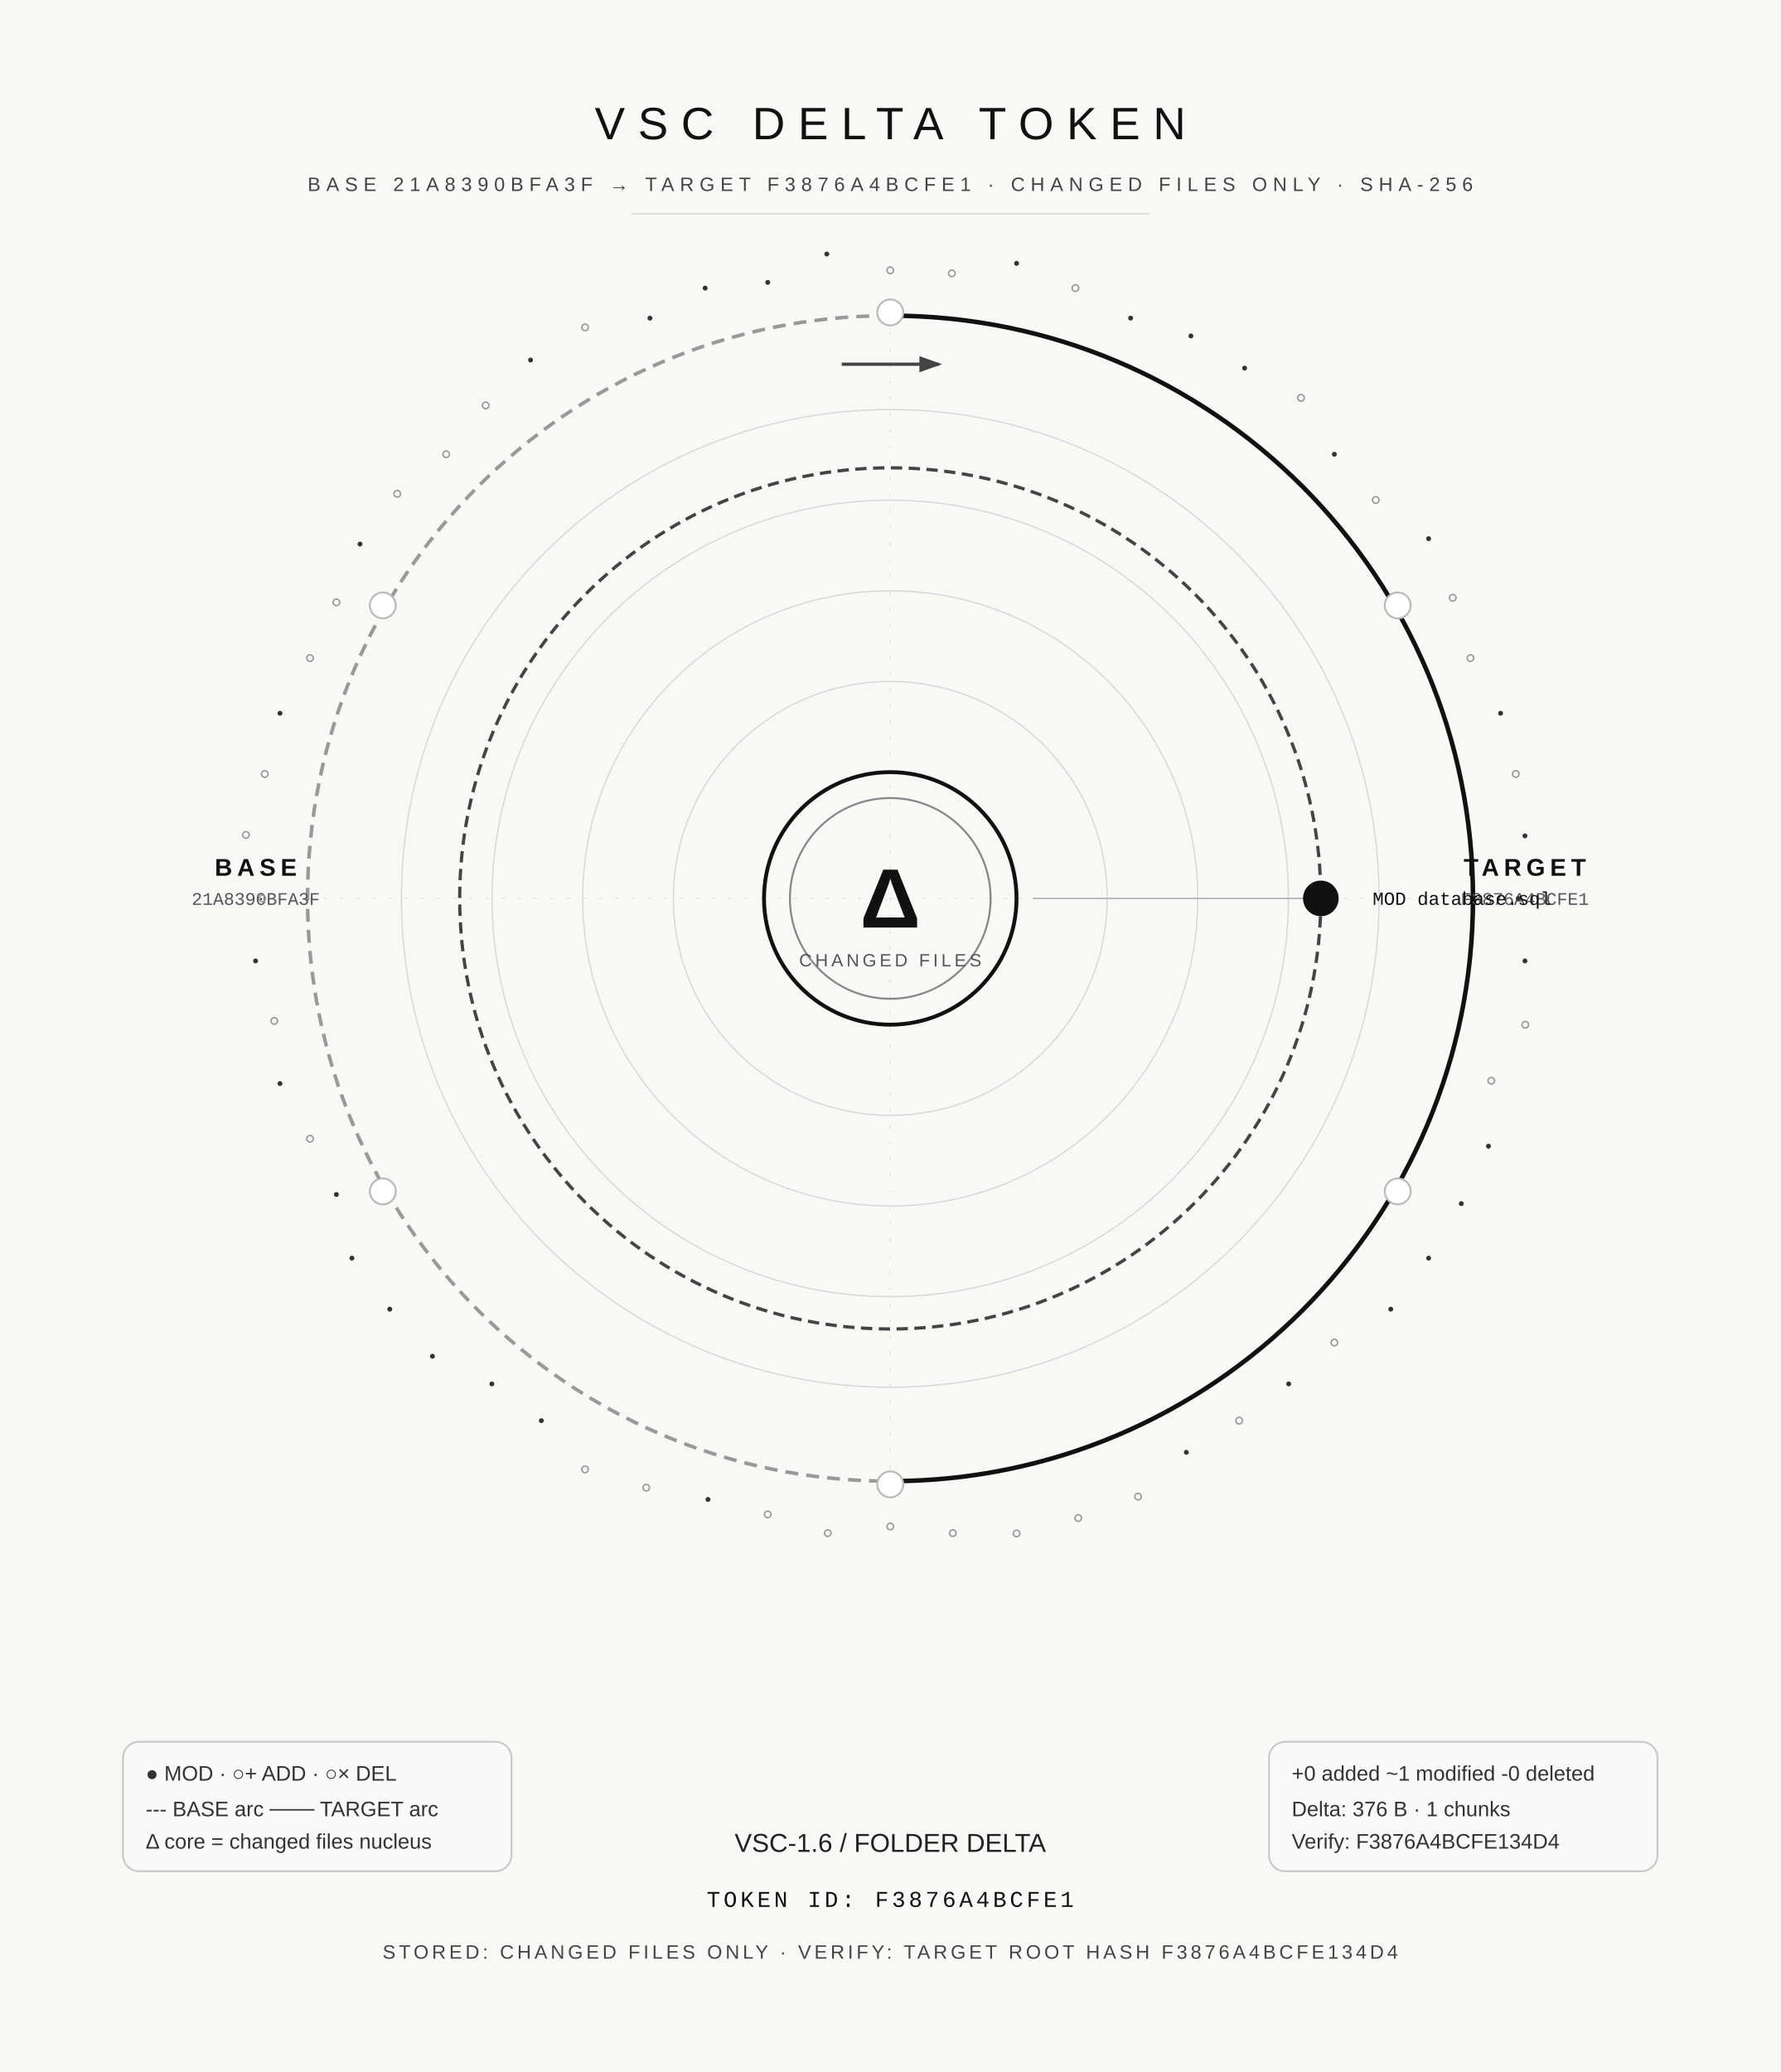
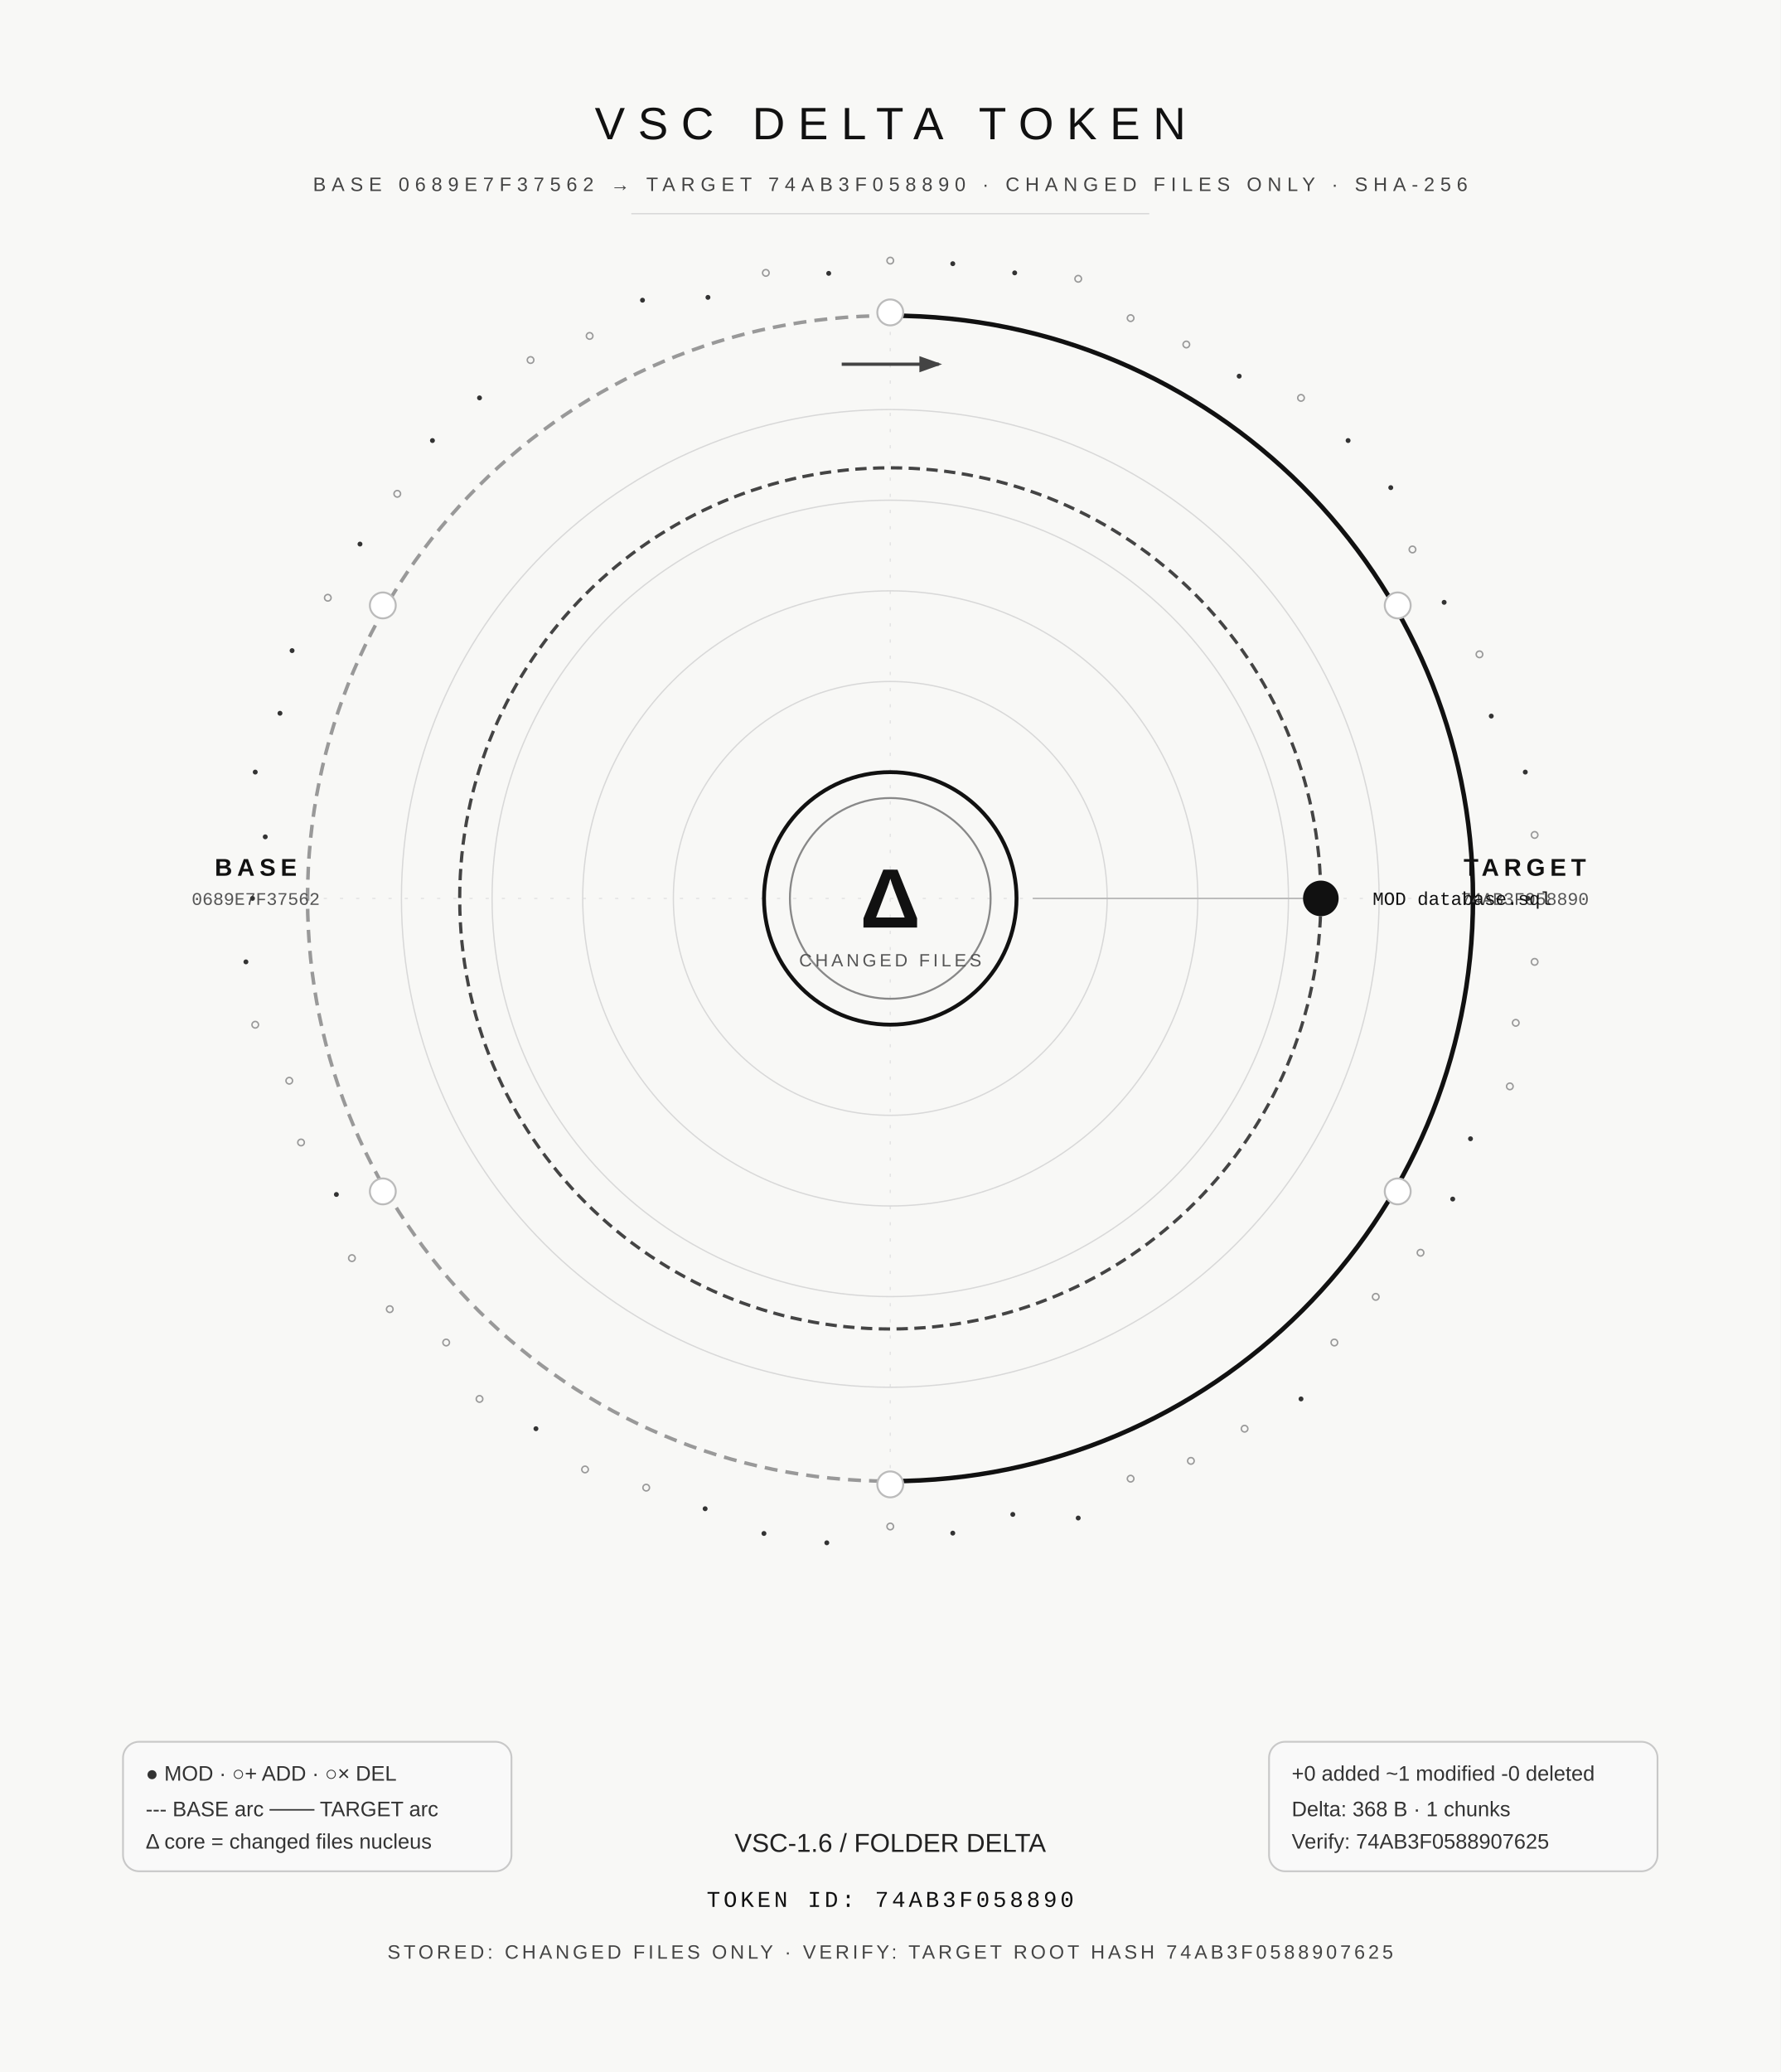
<svg xmlns="http://www.w3.org/2000/svg" width="1100" height="1280" viewBox="0 0 1100 1280">
  <defs>
    <style>
      .bg            { fill: #f8f8f6; }
      .line-strong   { stroke: #111; stroke-width: 2.4; fill: none; }
      .line-mid      { stroke: #888; stroke-width: 1.2; fill: none; }
      .line-soft     { stroke: #d8d8d8; stroke-width: 0.8; fill: none; }
      .text-title    { font-family: Arial, Helvetica, sans-serif; font-size: 28px; letter-spacing: 8px; fill: #111; }
      .text-subtitle { font-family: Arial, Helvetica, sans-serif; font-size: 12px; letter-spacing: 3.5px; fill: #444; }
      .text-small    { font-family: Arial, Helvetica, sans-serif; font-size: 13px; fill: #333; }
      .text-medium   { font-family: Arial, Helvetica, sans-serif; font-size: 16px; fill: #222; }
      .text-meta     { font-family: Arial, Helvetica, sans-serif; font-size: 12px; letter-spacing: 2px; fill: #444; }
      .text-id       { font-family: 'Courier New', monospace; font-size: 14px; letter-spacing: 2px; fill: #111; }
      .text-arc-label { font-family: Arial, Helvetica, sans-serif; font-size: 15px; letter-spacing: 3px; fill: #111; font-weight: 600; }
      .text-arc-id   { font-family: 'Courier New', monospace; font-size: 11px; fill: #555; }
      .text-core-big { font-family: Arial, Helvetica, sans-serif; font-size: 52px; font-weight: 700; fill: #111; }
      .text-core-sub { font-family: Arial, Helvetica, sans-serif; font-size: 11px; letter-spacing: 2px; fill: #555; }
      .text-op-label { font-family: 'Courier New', monospace; font-size: 11.5px; fill: #111; }
      .label-box     { fill: #f9f9f9; stroke: #c8c8c8; stroke-width: 1.1; }
      .orient-dot    { fill: #fff; stroke: #bbb; stroke-width: 1.2; }
      .hash-fill     { fill: #333; }
      .hash-open     { fill: none; stroke: #999; stroke-width: 0.9; }
      .arc-base      { stroke: #999; stroke-width: 2.2; fill: none; stroke-dasharray: 8 5; }
      .arc-target    { stroke: #111; stroke-width: 2.8; fill: none; }
      .delta-ring    { stroke: #444; stroke-width: 2; fill: none; stroke-dasharray: 7 4; }
      .op-spoke      { stroke: #bbb; stroke-width: 1; fill: none; }
      .op-modify     { fill: #111; stroke: none; }
      .op-add        { fill: #fff; stroke: #111; stroke-width: 2.2; }
      .op-delete     { fill: #f0f0f0; stroke: #111; stroke-width: 2; }
      .crosshair     { stroke: #e4e4e4; stroke-width: 0.8; stroke-dasharray: 2 8; }
    </style>
    <marker id="darr" markerWidth="7" markerHeight="5" refX="6" refY="2.5" orient="auto">
      <polygon points="0 0, 7 2.5, 0 5" fill="#444" />
    </marker>
  </defs>
  <rect class="bg" x="0" y="0" width="1100" height="1280" />
  <text x="550" y="86" text-anchor="middle" class="text-title">VSC DELTA TOKEN</text>
-   <text x="550" y="118" text-anchor="middle" class="text-subtitle">BASE 21A8390BFA3F → TARGET F3876A4BCFE1 · CHANGED FILES ONLY · SHA-256</text>
+   <text x="550" y="118" text-anchor="middle" class="text-subtitle">BASE 0689E7F37562 → TARGET 74AB3F058890 · CHANGED FILES ONLY · SHA-256</text>
  <line x1="390" y1="132" x2="710" y2="132" class="line-soft" />
  <line x1="550" y1="185" x2="550" y2="925" class="crosshair" />
  <line x1="180" y1="555" x2="920" y2="555" class="crosshair" />
  <circle cx="550" cy="555" r="134" class="line-soft" />
  <circle cx="550" cy="555" r="190" class="line-soft" />
  <circle cx="550" cy="555" r="246" class="line-soft" />
  <circle cx="550" cy="555" r="302" class="line-soft" />
  <path d="M 550 195 A 360 360 0 0 0 550 915" class="arc-base" />
  <path d="M 550 195 A 360 360 0 0 1 550 915" class="arc-target" />
  <text x="158.0" y="541.0" text-anchor="middle" class="text-arc-label">BASE</text>
-   <text x="158.0" y="559.0" text-anchor="middle" class="text-arc-id">21A8390BFA3F</text>
+   <text x="158.0" y="559.0" text-anchor="middle" class="text-arc-id">0689E7F37562</text>
  <text x="942.0" y="541.0" text-anchor="middle" class="text-arc-label">TARGET</text>
-   <text x="942.0" y="559.0" text-anchor="middle" class="text-arc-id">F3876A4BCFE1</text>
+   <text x="942.0" y="559.0" text-anchor="middle" class="text-arc-id">74AB3F058890</text>
  <circle cx="550.0" cy="193.0" r="8" class="orient-dot" />
  <circle cx="863.5" cy="374.0" r="8" class="orient-dot" />
  <circle cx="863.5" cy="736.0" r="8" class="orient-dot" />
  <circle cx="550.0" cy="917.0" r="8" class="orient-dot" />
  <circle cx="236.5" cy="736.0" r="8" class="orient-dot" />
  <circle cx="236.5" cy="374.0" r="8" class="orient-dot" />
-   <circle cx="550" cy="167" r="2.03" class="hash-open" />
-   <circle cx="588.031" cy="168.868" r="2.03" class="hash-open" />
-   <circle cx="628.036" cy="162.686" r="1.52" class="hash-fill" />
-   <circle cx="664.372" cy="177.966" r="2.03" class="hash-open" />
-   <circle cx="698.481" cy="196.535" r="1.52" class="hash-fill" />
-   <circle cx="735.73" cy="207.523" r="1.52" class="hash-fill" />
-   <circle cx="768.895" cy="227.401" r="1.52" class="hash-fill" />
+   <circle cx="550" cy="161" r="2.03" class="hash-open" />
+   <circle cx="588.619" cy="162.897" r="1.52" class="hash-fill" />
+   <circle cx="626.866" cy="168.571" r="1.52" class="hash-fill" />
+   <circle cx="666.114" cy="172.224" r="2.03" class="hash-open" />
+   <circle cx="698.481" cy="196.535" r="2.03" class="hash-open" />
+   <circle cx="732.902" cy="212.815" r="2.03" class="hash-open" />
+   <circle cx="765.561" cy="232.39" r="1.52" class="hash-fill" />
  <circle cx="803.757" cy="245.796" r="2.03" class="hash-open" />
-   <circle cx="824.357" cy="280.643" r="1.52" class="hash-fill" />
-   <circle cx="849.928" cy="308.855" r="2.03" class="hash-open" />
-   <circle cx="882.588" cy="332.772" r="1.52" class="hash-fill" />
-   <circle cx="897.477" cy="369.27" r="2.03" class="hash-open" />
-   <circle cx="908.465" cy="406.519" r="2.03" class="hash-open" />
-   <circle cx="927.034" cy="440.628" r="1.52" class="hash-fill" />
-   <circle cx="936.429" cy="478.134" r="2.03" class="hash-open" />
-   <circle cx="942.103" cy="516.381" r="1.52" class="hash-fill" />
-   <circle cx="938" cy="555" r="1.52" class="hash-fill" />
-   <circle cx="942.103" cy="593.619" r="1.52" class="hash-fill" />
-   <circle cx="942.314" cy="633.036" r="2.03" class="hash-open" />
-   <circle cx="921.293" cy="667.63" r="2.03" class="hash-open" />
-   <circle cx="919.552" cy="708.073" r="1.52" class="hash-fill" />
-   <circle cx="902.769" cy="743.559" r="1.52" class="hash-fill" />
-   <circle cx="882.588" cy="777.228" r="1.52" class="hash-fill" />
-   <circle cx="859.204" cy="808.757" r="1.52" class="hash-fill" />
+   <circle cx="832.843" cy="272.157" r="1.52" class="hash-fill" />
+   <circle cx="859.204" cy="301.243" r="1.52" class="hash-fill" />
+   <circle cx="872.61" cy="339.439" r="2.03" class="hash-open" />
+   <circle cx="892.185" cy="372.098" r="1.52" class="hash-fill" />
+   <circle cx="914.009" cy="404.223" r="2.03" class="hash-open" />
+   <circle cx="921.293" cy="442.37" r="1.52" class="hash-fill" />
+   <circle cx="942.314" cy="476.964" r="1.52" class="hash-fill" />
+   <circle cx="948.074" cy="515.793" r="2.03" class="hash-open" />
+   <circle cx="944" cy="555" r="1.52" class="hash-fill" />
+   <circle cx="948.074" cy="594.207" r="2.03" class="hash-open" />
+   <circle cx="936.429" cy="631.866" r="2.03" class="hash-open" />
+   <circle cx="932.776" cy="671.114" r="2.03" class="hash-open" />
+   <circle cx="908.465" cy="703.481" r="1.52" class="hash-fill" />
+   <circle cx="897.477" cy="740.73" r="1.52" class="hash-fill" />
+   <circle cx="877.599" cy="773.895" r="2.03" class="hash-open" />
+   <circle cx="849.928" cy="801.145" r="2.03" class="hash-open" />
  <circle cx="824.357" cy="829.357" r="2.03" class="hash-open" />
-   <circle cx="796.145" cy="854.928" r="1.52" class="hash-fill" />
-   <circle cx="765.561" cy="877.61" r="2.03" class="hash-open" />
-   <circle cx="732.902" cy="897.185" r="1.52" class="hash-fill" />
-   <circle cx="703.073" cy="924.552" r="2.03" class="hash-open" />
-   <circle cx="666.114" cy="937.776" r="2.03" class="hash-open" />
-   <circle cx="628.036" cy="947.314" r="2.03" class="hash-open" />
-   <circle cx="588.619" cy="947.103" r="2.03" class="hash-open" />
+   <circle cx="803.757" cy="864.204" r="1.52" class="hash-fill" />
+   <circle cx="768.895" cy="882.599" r="2.03" class="hash-open" />
+   <circle cx="735.73" cy="902.477" r="2.03" class="hash-open" />
+   <circle cx="698.481" cy="913.465" r="2.03" class="hash-open" />
+   <circle cx="666.114" cy="937.776" r="1.52" class="hash-fill" />
+   <circle cx="625.695" cy="935.545" r="1.52" class="hash-fill" />
+   <circle cx="588.619" cy="947.103" r="1.52" class="hash-fill" />
  <circle cx="550" cy="943" r="2.03" class="hash-open" />
-   <circle cx="511.381" cy="947.103" r="2.03" class="hash-open" />
-   <circle cx="474.305" cy="935.545" r="2.03" class="hash-open" />
-   <circle cx="437.37" cy="926.293" r="1.52" class="hash-fill" />
+   <circle cx="510.793" cy="953.074" r="1.52" class="hash-fill" />
+   <circle cx="471.964" cy="947.314" r="1.52" class="hash-fill" />
+   <circle cx="435.628" cy="932.034" r="1.52" class="hash-fill" />
  <circle cx="399.223" cy="919.009" r="2.03" class="hash-open" />
  <circle cx="361.441" cy="907.769" r="2.03" class="hash-open" />
-   <circle cx="334.439" cy="877.61" r="1.52" class="hash-fill" />
-   <circle cx="303.855" cy="854.928" r="1.52" class="hash-fill" />
-   <circle cx="267.157" cy="837.843" r="1.52" class="hash-fill" />
-   <circle cx="240.796" cy="808.757" r="1.52" class="hash-fill" />
-   <circle cx="217.412" cy="777.228" r="1.52" class="hash-fill" />
+   <circle cx="331.105" cy="882.599" r="1.52" class="hash-fill" />
+   <circle cx="296.243" cy="864.204" r="2.03" class="hash-open" />
+   <circle cx="275.643" cy="829.357" r="2.03" class="hash-open" />
+   <circle cx="240.796" cy="808.757" r="2.03" class="hash-open" />
+   <circle cx="217.412" cy="777.228" r="2.03" class="hash-open" />
  <circle cx="207.815" cy="737.902" r="1.52" class="hash-fill" />
-   <circle cx="191.535" cy="703.481" r="2.03" class="hash-open" />
-   <circle cx="172.966" cy="669.372" r="1.52" class="hash-fill" />
-   <circle cx="169.455" cy="630.695" r="2.03" class="hash-open" />
-   <circle cx="157.897" cy="593.619" r="1.52" class="hash-fill" />
-   <circle cx="162" cy="555" r="2.03" class="hash-open" />
-   <circle cx="151.926" cy="515.793" r="2.03" class="hash-open" />
-   <circle cx="163.571" cy="478.134" r="2.03" class="hash-open" />
+   <circle cx="185.991" cy="705.777" r="2.03" class="hash-open" />
+   <circle cx="178.707" cy="667.63" r="2.03" class="hash-open" />
+   <circle cx="157.686" cy="633.036" r="2.03" class="hash-open" />
+   <circle cx="151.926" cy="594.207" r="1.52" class="hash-fill" />
+   <circle cx="156" cy="555" r="1.52" class="hash-fill" />
+   <circle cx="163.868" cy="516.969" r="1.52" class="hash-fill" />
+   <circle cx="157.686" cy="476.964" r="1.52" class="hash-fill" />
  <circle cx="172.966" cy="440.628" r="1.52" class="hash-fill" />
-   <circle cx="191.535" cy="406.519" r="2.03" class="hash-open" />
-   <circle cx="207.815" cy="372.098" r="2.03" class="hash-open" />
+   <circle cx="180.448" cy="401.927" r="1.52" class="hash-fill" />
+   <circle cx="202.523" cy="369.27" r="2.03" class="hash-open" />
  <circle cx="222.401" cy="336.105" r="1.52" class="hash-fill" />
  <circle cx="245.434" cy="305.049" r="2.03" class="hash-open" />
-   <circle cx="275.643" cy="280.643" r="2.03" class="hash-open" />
-   <circle cx="300.049" cy="250.434" r="2.03" class="hash-open" />
-   <circle cx="327.772" cy="222.412" r="1.52" class="hash-fill" />
-   <circle cx="361.441" cy="202.231" r="2.03" class="hash-open" />
-   <circle cx="401.519" cy="196.535" r="1.52" class="hash-fill" />
-   <circle cx="435.628" cy="177.966" r="1.52" class="hash-fill" />
-   <circle cx="474.305" cy="174.455" r="1.52" class="hash-fill" />
-   <circle cx="510.793" cy="156.926" r="1.52" class="hash-fill" />
+   <circle cx="267.157" cy="272.157" r="1.52" class="hash-fill" />
+   <circle cx="296.243" cy="245.796" r="1.52" class="hash-fill" />
+   <circle cx="327.772" cy="222.412" r="2.03" class="hash-open" />
+   <circle cx="364.27" cy="207.523" r="2.03" class="hash-open" />
+   <circle cx="396.927" cy="185.448" r="1.52" class="hash-fill" />
+   <circle cx="437.37" cy="183.707" r="1.52" class="hash-fill" />
+   <circle cx="473.134" cy="168.571" r="2.03" class="hash-open" />
+   <circle cx="511.969" cy="168.868" r="1.52" class="hash-fill" />
  <circle cx="550" cy="555" r="266" class="delta-ring" />
  <circle cx="550" cy="555" r="78" class="line-strong" />
  <circle cx="550" cy="555" r="62" class="line-mid" />
  <text x="550" y="573" text-anchor="middle" class="text-core-big">Δ</text>
  <text x="550" y="597" text-anchor="middle" class="text-core-sub">CHANGED FILES</text>
  <line x1="638.0" y1="555.0" x2="816.0" y2="555.0" class="op-spoke" />
  <circle cx="816.0" cy="555.0" r="11" class="op-modify" />
  <text x="848.0" y="559.0" text-anchor="start" class="text-op-label">MOD database.sql</text>
  <line x1="520.0" y1="225.0" x2="580.0" y2="225.0" stroke="#444" stroke-width="2" marker-end="url(#darr)" />
  <g transform="translate(76, 1076)">
    <rect x="0" y="0" width="240" height="80" rx="10" class="label-box" />
    <text x="14" y="24" class="text-small">● MOD · ○+ ADD · ○× DEL</text>
    <text x="14" y="46" class="text-small">--- BASE arc  ─── TARGET arc</text>
    <text x="14" y="66" class="text-small">Δ core = changed files nucleus</text>
  </g>
  <g transform="translate(784, 1076)">
    <rect x="0" y="0" width="240" height="80" rx="10" class="label-box" />
    <text x="14" y="24" class="text-small">+0 added  ~1 modified  -0 deleted</text>
-     <text x="14" y="46" class="text-small">Delta: 376 B · 1 chunks</text>
-     <text x="14" y="66" class="text-small">Verify: F3876A4BCFE134D4</text>
+     <text x="14" y="46" class="text-small">Delta: 368 B · 1 chunks</text>
+     <text x="14" y="66" class="text-small">Verify: 74AB3F0588907625</text>
  </g>
  <text x="550" y="1144" text-anchor="middle" class="text-medium">VSC-1.6 / FOLDER DELTA</text>
-   <text x="550" y="1178" text-anchor="middle" class="text-id">TOKEN ID: F3876A4BCFE1</text>
-   <text x="550" y="1210" text-anchor="middle" class="text-meta">STORED: CHANGED FILES ONLY · VERIFY: TARGET ROOT HASH F3876A4BCFE134D4</text>
+   <text x="550" y="1178" text-anchor="middle" class="text-id">TOKEN ID: 74AB3F058890</text>
+   <text x="550" y="1210" text-anchor="middle" class="text-meta">STORED: CHANGED FILES ONLY · VERIFY: TARGET ROOT HASH 74AB3F0588907625</text>
</svg>
